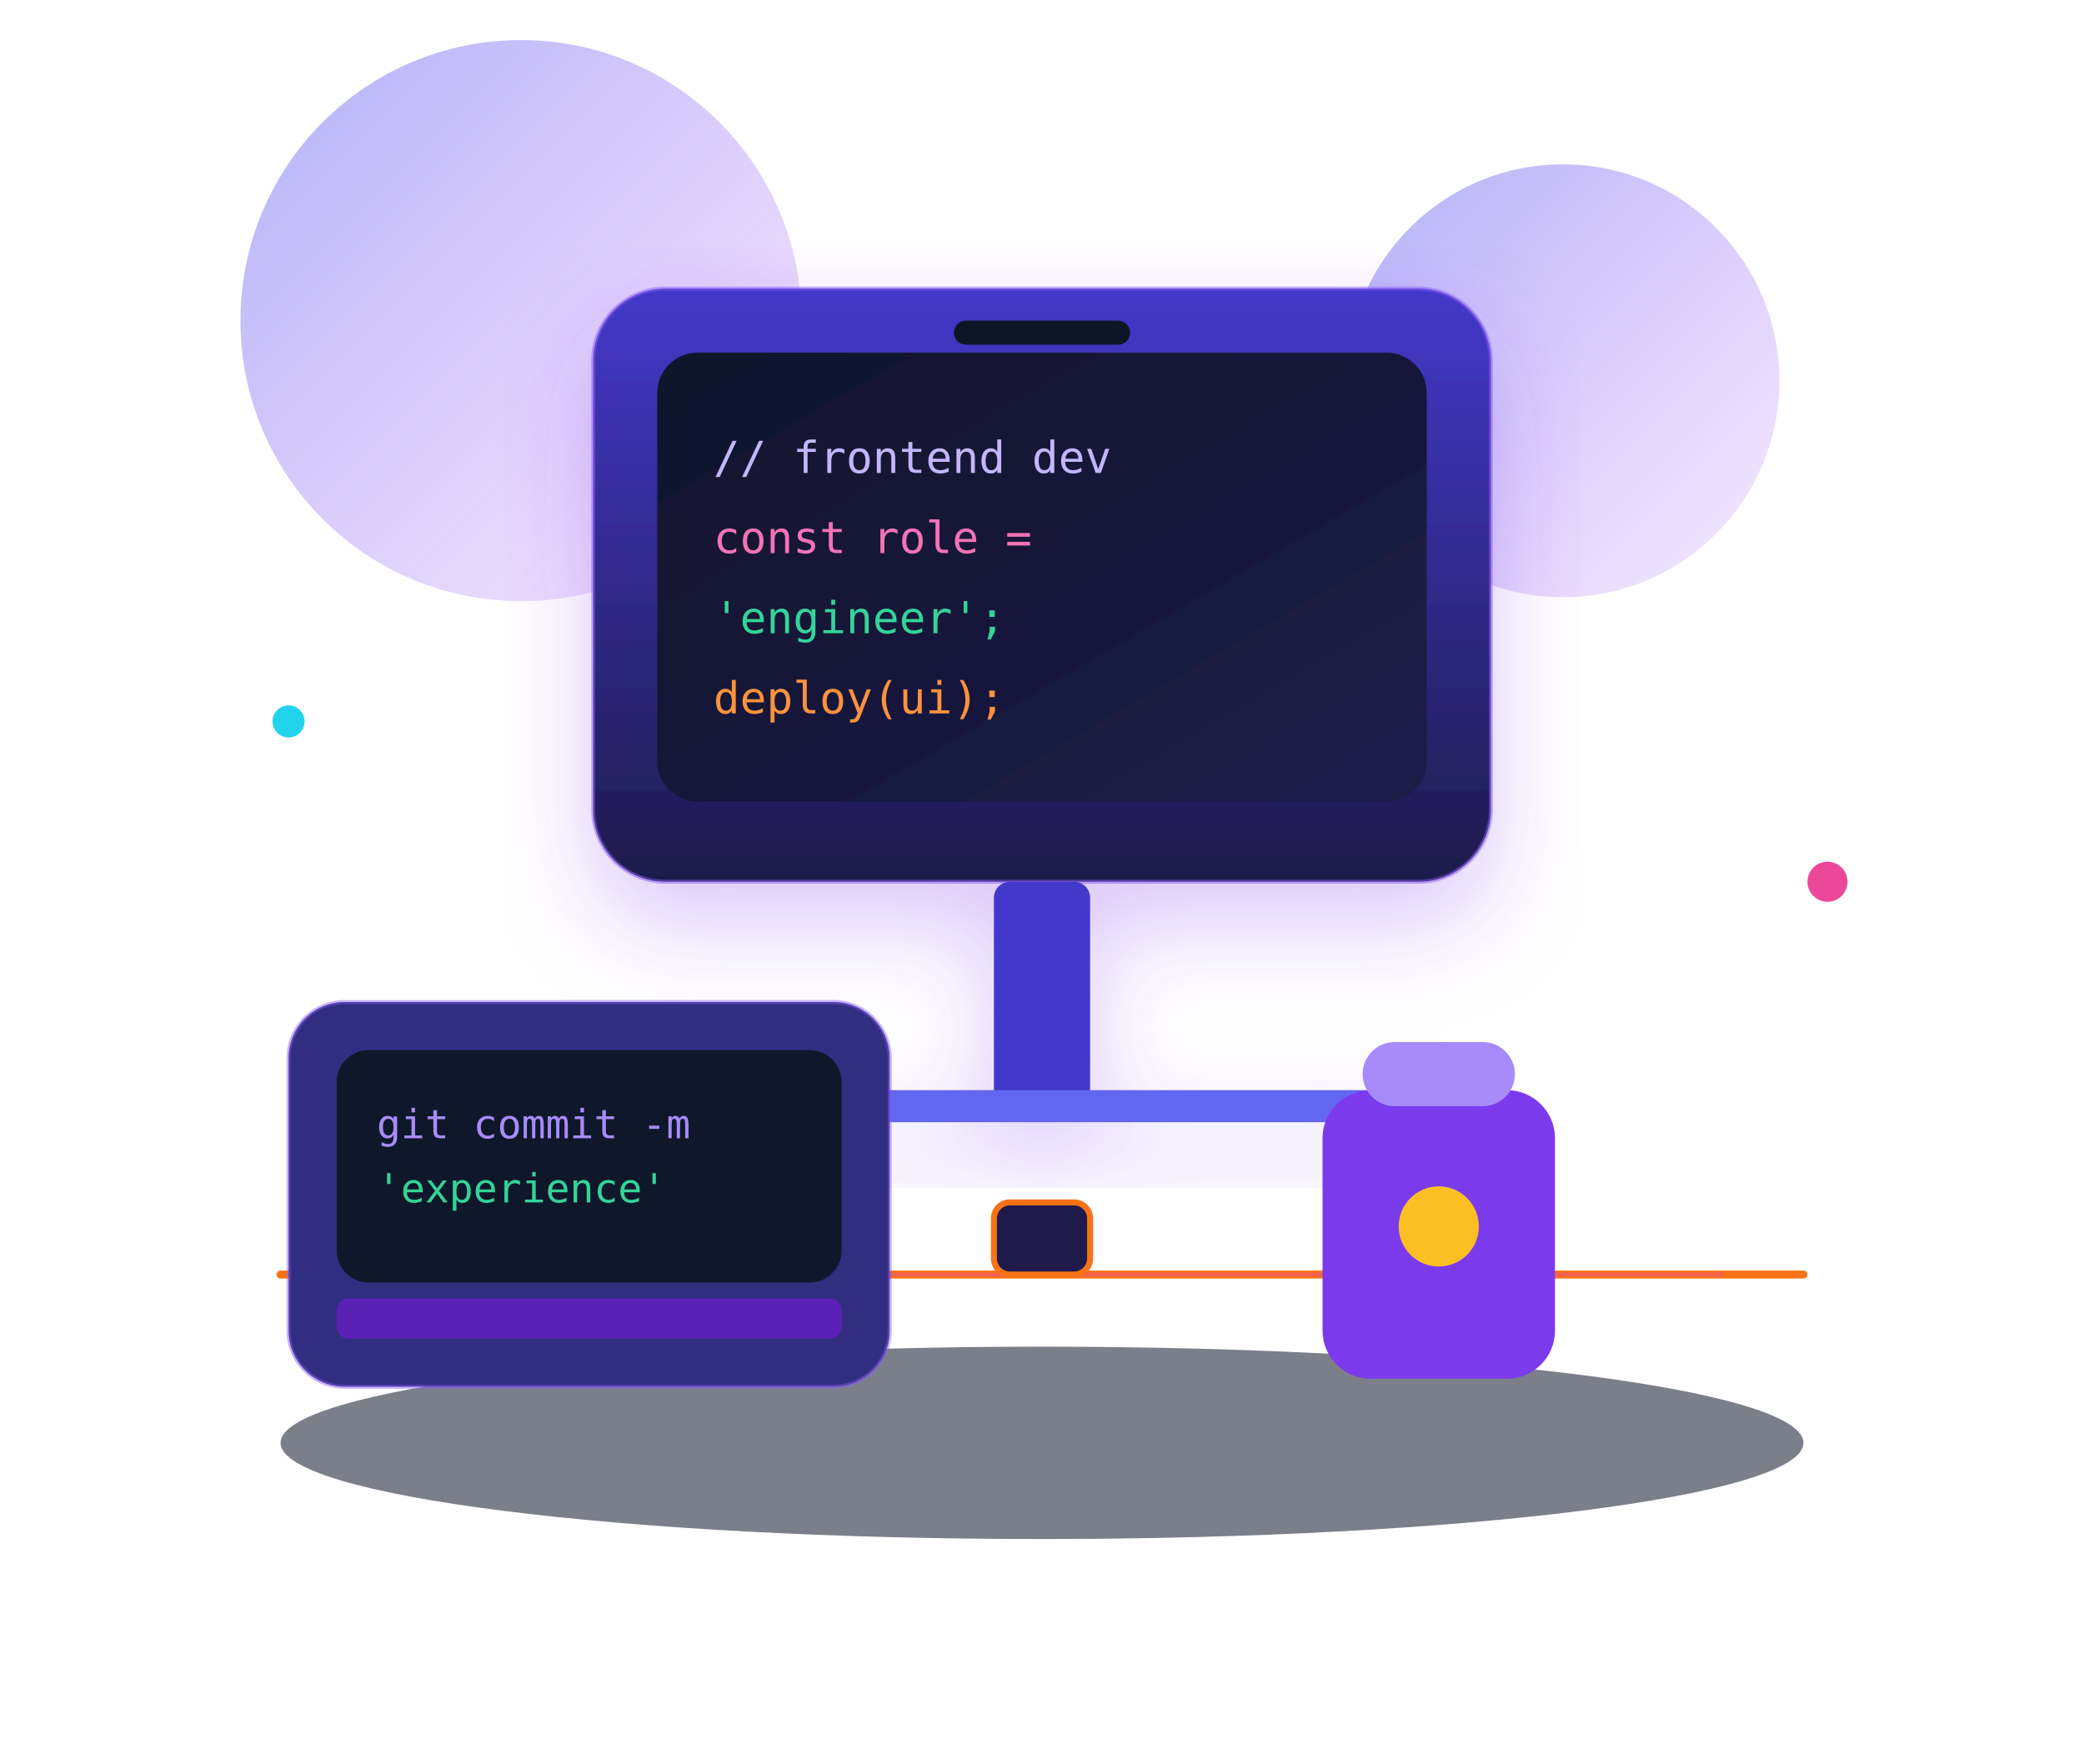
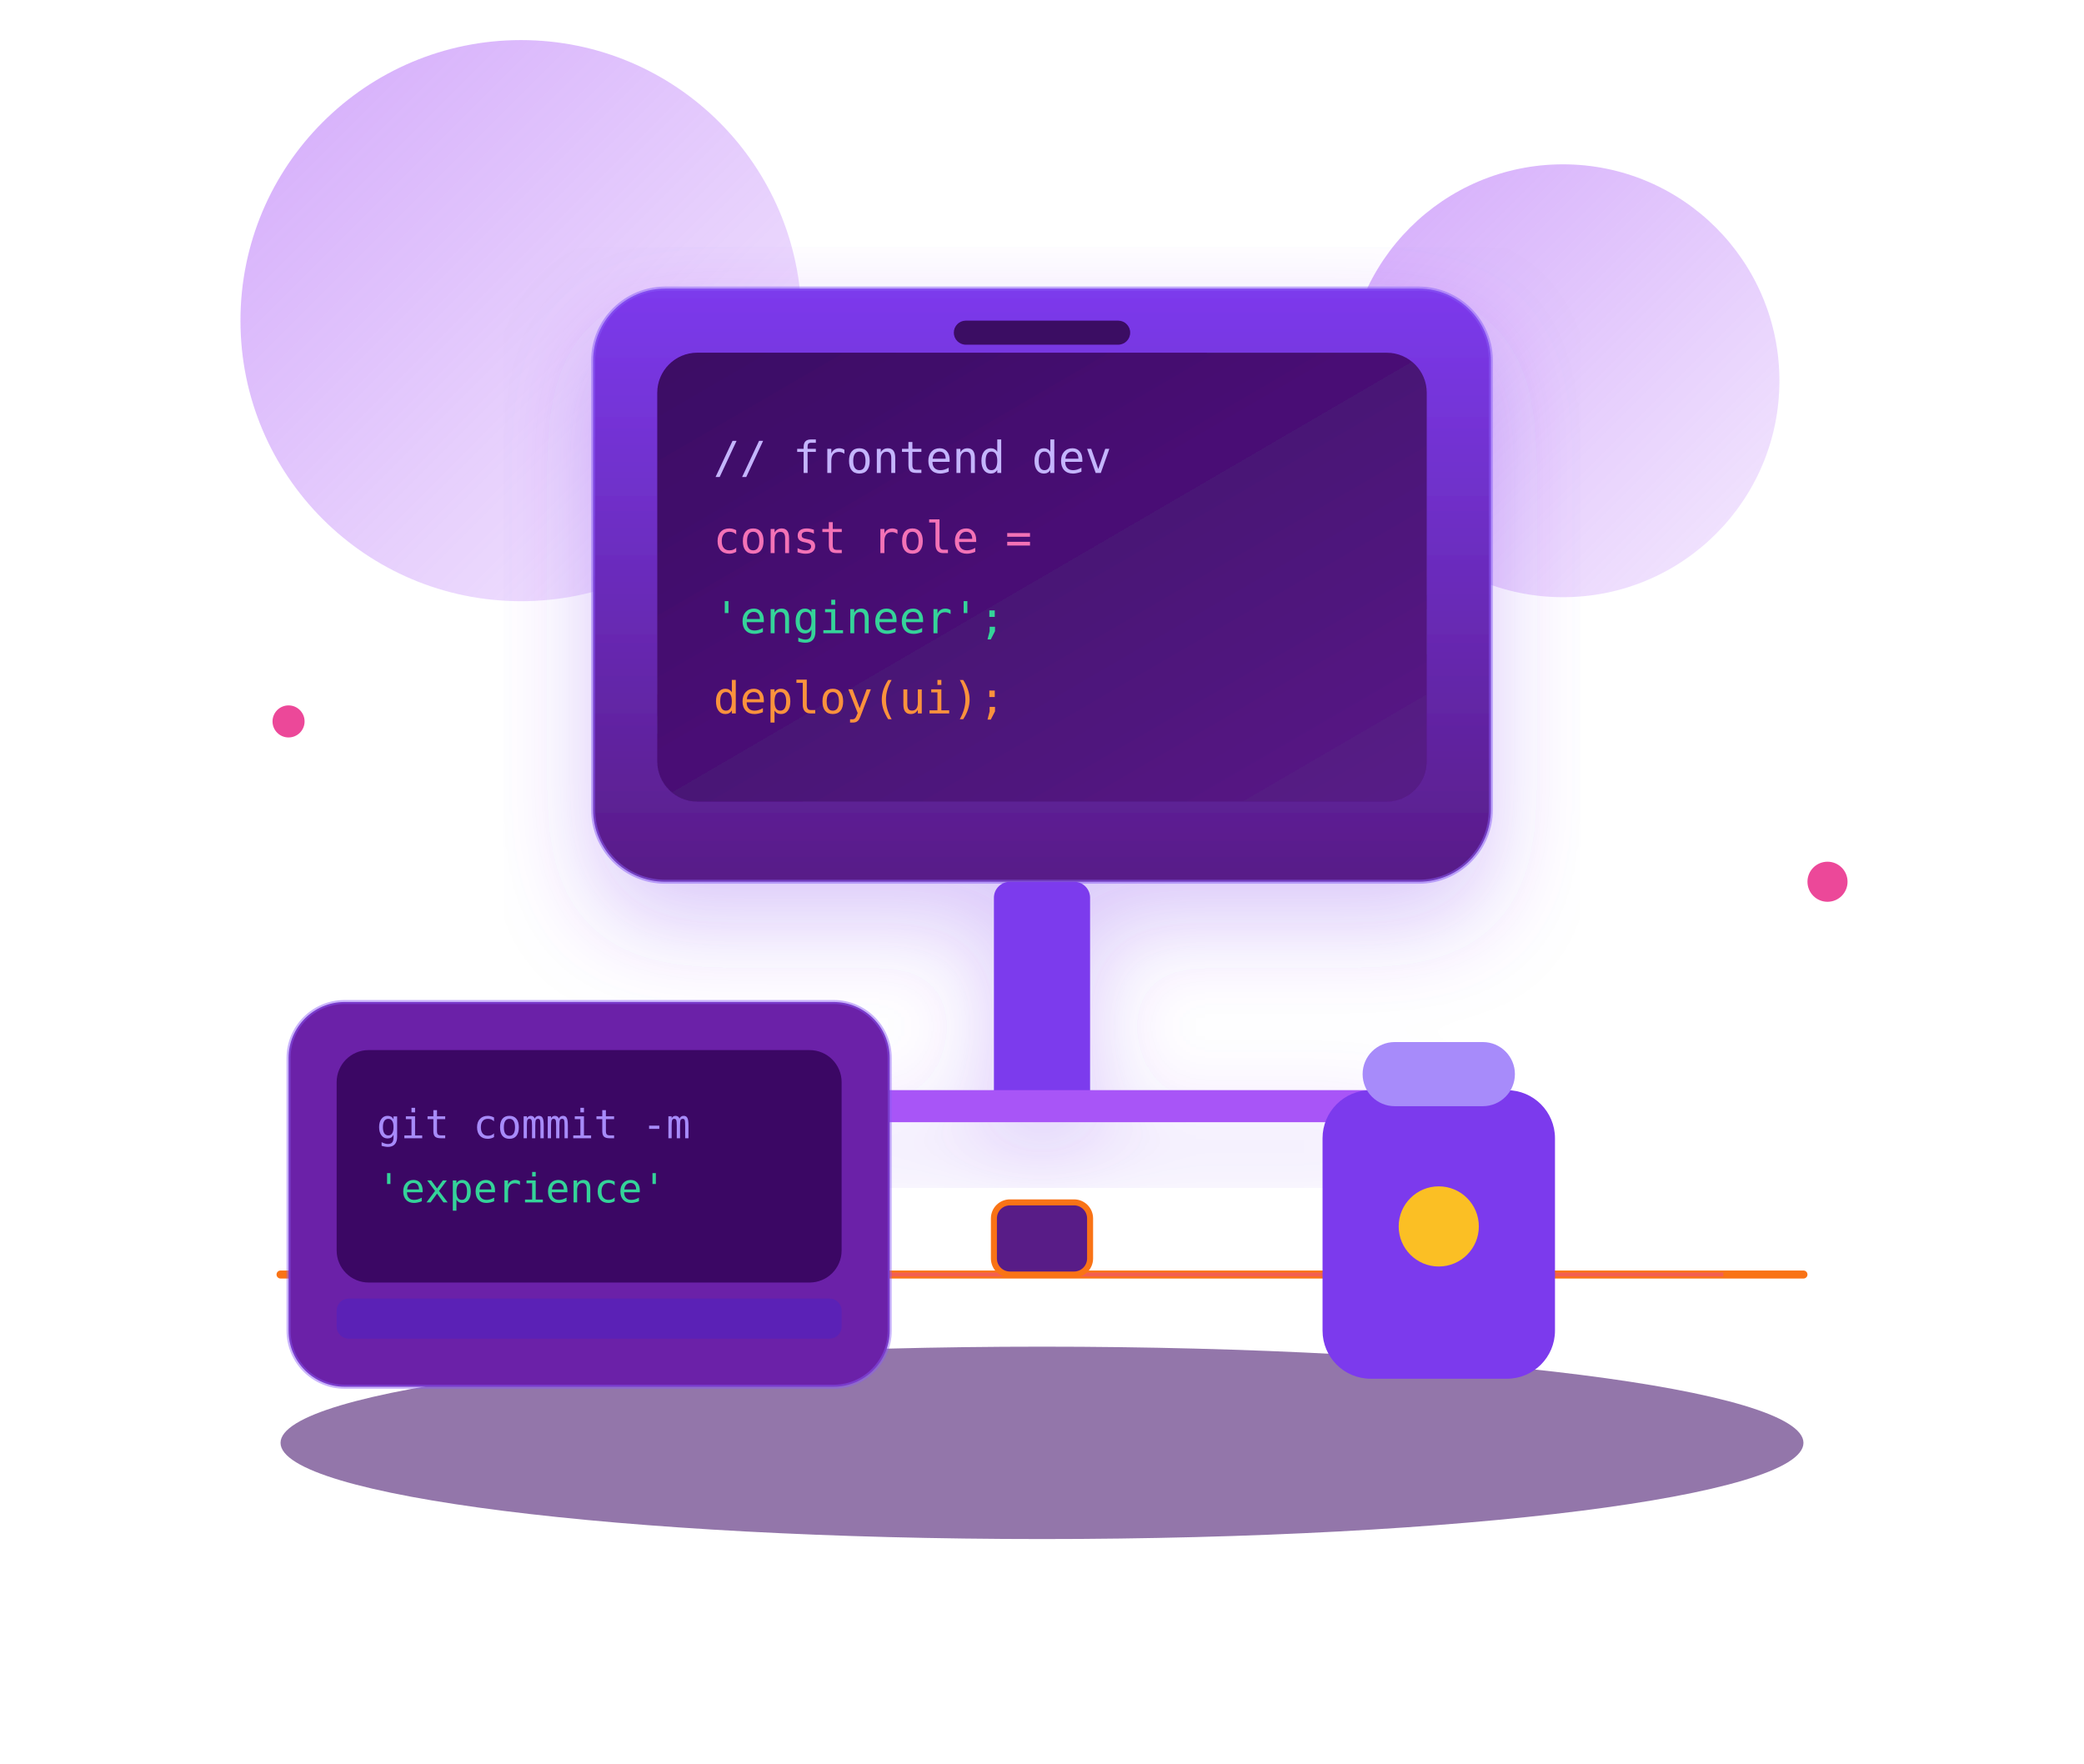
<svg xmlns="http://www.w3.org/2000/svg" viewBox="0 0 520 440" fill="none" role="img" aria-label="Developer desk setup illustration">
  <defs>
    <linearGradient id="setupGlow" x1="0" y1="0" x2="1" y2="1">
-       <stop offset="0%" stop-color="#6366f1" stop-opacity="0.5" />
+       <stop offset="0%" stop-color="#a855f7" stop-opacity="0.5" />
      <stop offset="100%" stop-color="#a855f7" stop-opacity="0.12" />
    </linearGradient>
    <linearGradient id="deskTop" x1="0" y1="0" x2="1" y2="0">
-       <stop offset="0%" stop-color="#312e81" />
+       <stop offset="0%" stop-color="#6b21a8" />
      <stop offset="50%" stop-color="#4c1d95" />
-       <stop offset="100%" stop-color="#312e81" />
+       <stop offset="100%" stop-color="#6b21a8" />
    </linearGradient>
    <linearGradient id="monitorFrame" x1="0" y1="0" x2="0" y2="1">
-       <stop offset="0%" stop-color="#4338ca" />
-       <stop offset="100%" stop-color="#1e1b4b" />
+       <stop offset="0%" stop-color="#7c3aed" />
+       <stop offset="100%" stop-color="#581c87" />
    </linearGradient>
    <linearGradient id="monitorScreen" x1="0" y1="0" x2="1" y2="1">
-       <stop offset="0%" stop-color="#0f172a" />
-       <stop offset="100%" stop-color="#1e1b4b" />
+       <stop offset="0%" stop-color="#3b0764" />
+       <stop offset="100%" stop-color="#581c87" />
    </linearGradient>
    <filter id="setupShadow">
      <feDropShadow dx="0" dy="10" stdDeviation="12" flood-color="#7c3aed" flood-opacity="0.28" />
    </filter>
  </defs>
  <circle cx="130" cy="80" r="70" fill="url(#setupGlow)" />
  <circle cx="390" cy="95" r="54" fill="url(#setupGlow)" />
-   <ellipse cx="260" cy="360" rx="190" ry="24" fill="#0f172a" fill-opacity="0.55" />
+   <ellipse cx="260" cy="360" rx="190" ry="24" fill="#3b0764" fill-opacity="0.55" />
  <path d="M70 318 H450" stroke="#f97316" stroke-width="2" stroke-linecap="round" />
  <path d="M90 318 H430" stroke="#ec4899" stroke-opacity="0.45" stroke-width="1" />
  <g filter="url(#setupShadow)">
    <rect x="148" y="72" width="224" height="148" rx="18" fill="url(#monitorFrame)" stroke="#8b5cf6" stroke-opacity="0.5" />
    <rect x="164" y="88" width="192" height="112" rx="10" fill="url(#monitorScreen)" />
-     <rect x="238" y="80" width="44" height="6" rx="3" fill="#111827" />
+     <rect x="238" y="80" width="44" height="6" rx="3" fill="#3b0764" />
    <text x="178" y="118" fill="#c4b5fd" font-family="ui-monospace, monospace" font-size="11">// frontend dev</text>
    <text x="178" y="138" fill="#f472b6" font-family="ui-monospace, monospace" font-size="11">const role =</text>
    <text x="178" y="158" fill="#34d399" font-family="ui-monospace, monospace" font-size="11">'engineer';</text>
    <text x="178" y="178" fill="#fb923c" font-family="ui-monospace, monospace" font-size="11">deploy(ui);</text>
-     <rect x="248" y="220" width="24" height="56" rx="4" fill="#4338ca" />
-     <path d="M170 276 H350" stroke="#6366f1" stroke-width="8" stroke-linecap="round" />
+     <rect x="248" y="220" width="24" height="56" rx="4" fill="#7c3aed" />
+     <path d="M170 276 H350" stroke="#a855f7" stroke-width="8" stroke-linecap="round" />
  </g>
  <g transform="translate(72 250)">
-     <rect x="0" y="0" width="150" height="96" rx="14" fill="#312e81" stroke="#8b5cf6" stroke-opacity="0.45" />
-     <rect x="12" y="12" width="126" height="58" rx="8" fill="#0f172a" />
+     <rect x="0" y="0" width="150" height="96" rx="14" fill="#6b21a8" stroke="#8b5cf6" stroke-opacity="0.45" />
+     <rect x="12" y="12" width="126" height="58" rx="8" fill="#3b0764" />
    <text x="22" y="34" fill="#a78bfa" font-family="ui-monospace, monospace" font-size="10">git commit -m</text>
    <text x="22" y="50" fill="#34d399" font-family="ui-monospace, monospace" font-size="10">'experience'</text>
    <rect x="12" y="74" width="126" height="10" rx="3" fill="#5b21b6" />
  </g>
  <g transform="translate(330 248)">
    <rect x="0" y="24" width="58" height="72" rx="12" fill="#7c3aed" />
    <rect x="10" y="12" width="38" height="16" rx="8" fill="#a78bfa" />
    <circle cx="29" cy="58" r="10" fill="#fbbf24" />
  </g>
-   <rect x="248" y="300" width="24" height="18" rx="4" fill="#1e1b4b" stroke="#f97316" stroke-width="1.5" />
-   <circle cx="72" cy="180" r="4" fill="#22d3ee" />
+   <rect x="248" y="300" width="24" height="18" rx="4" fill="#581c87" stroke="#f97316" stroke-width="1.5" />
+   <circle cx="72" cy="180" r="4" fill="#ec4899" />
  <circle cx="456" cy="220" r="5" fill="#ec4899" />
</svg>
